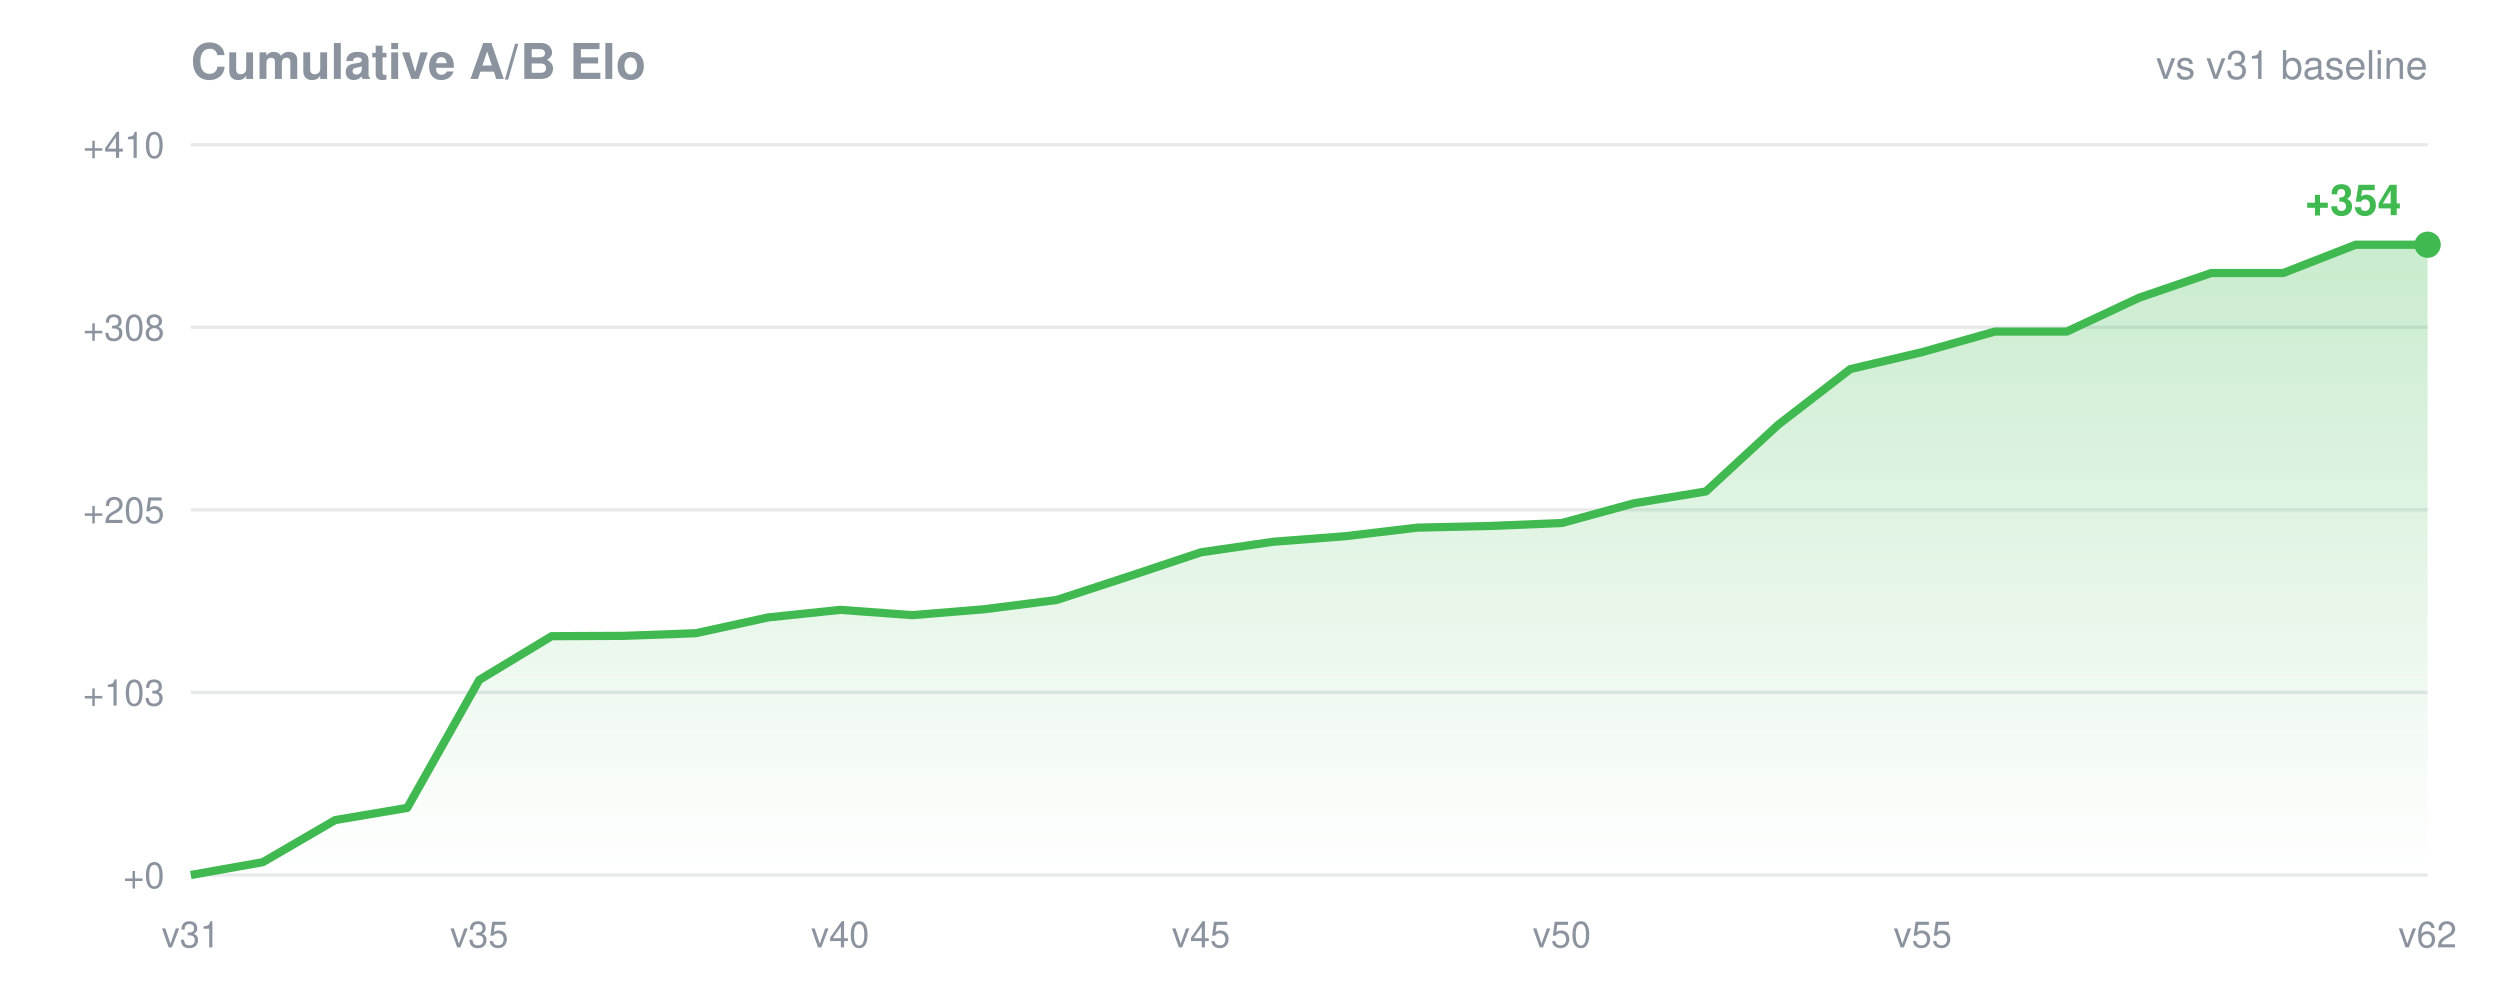
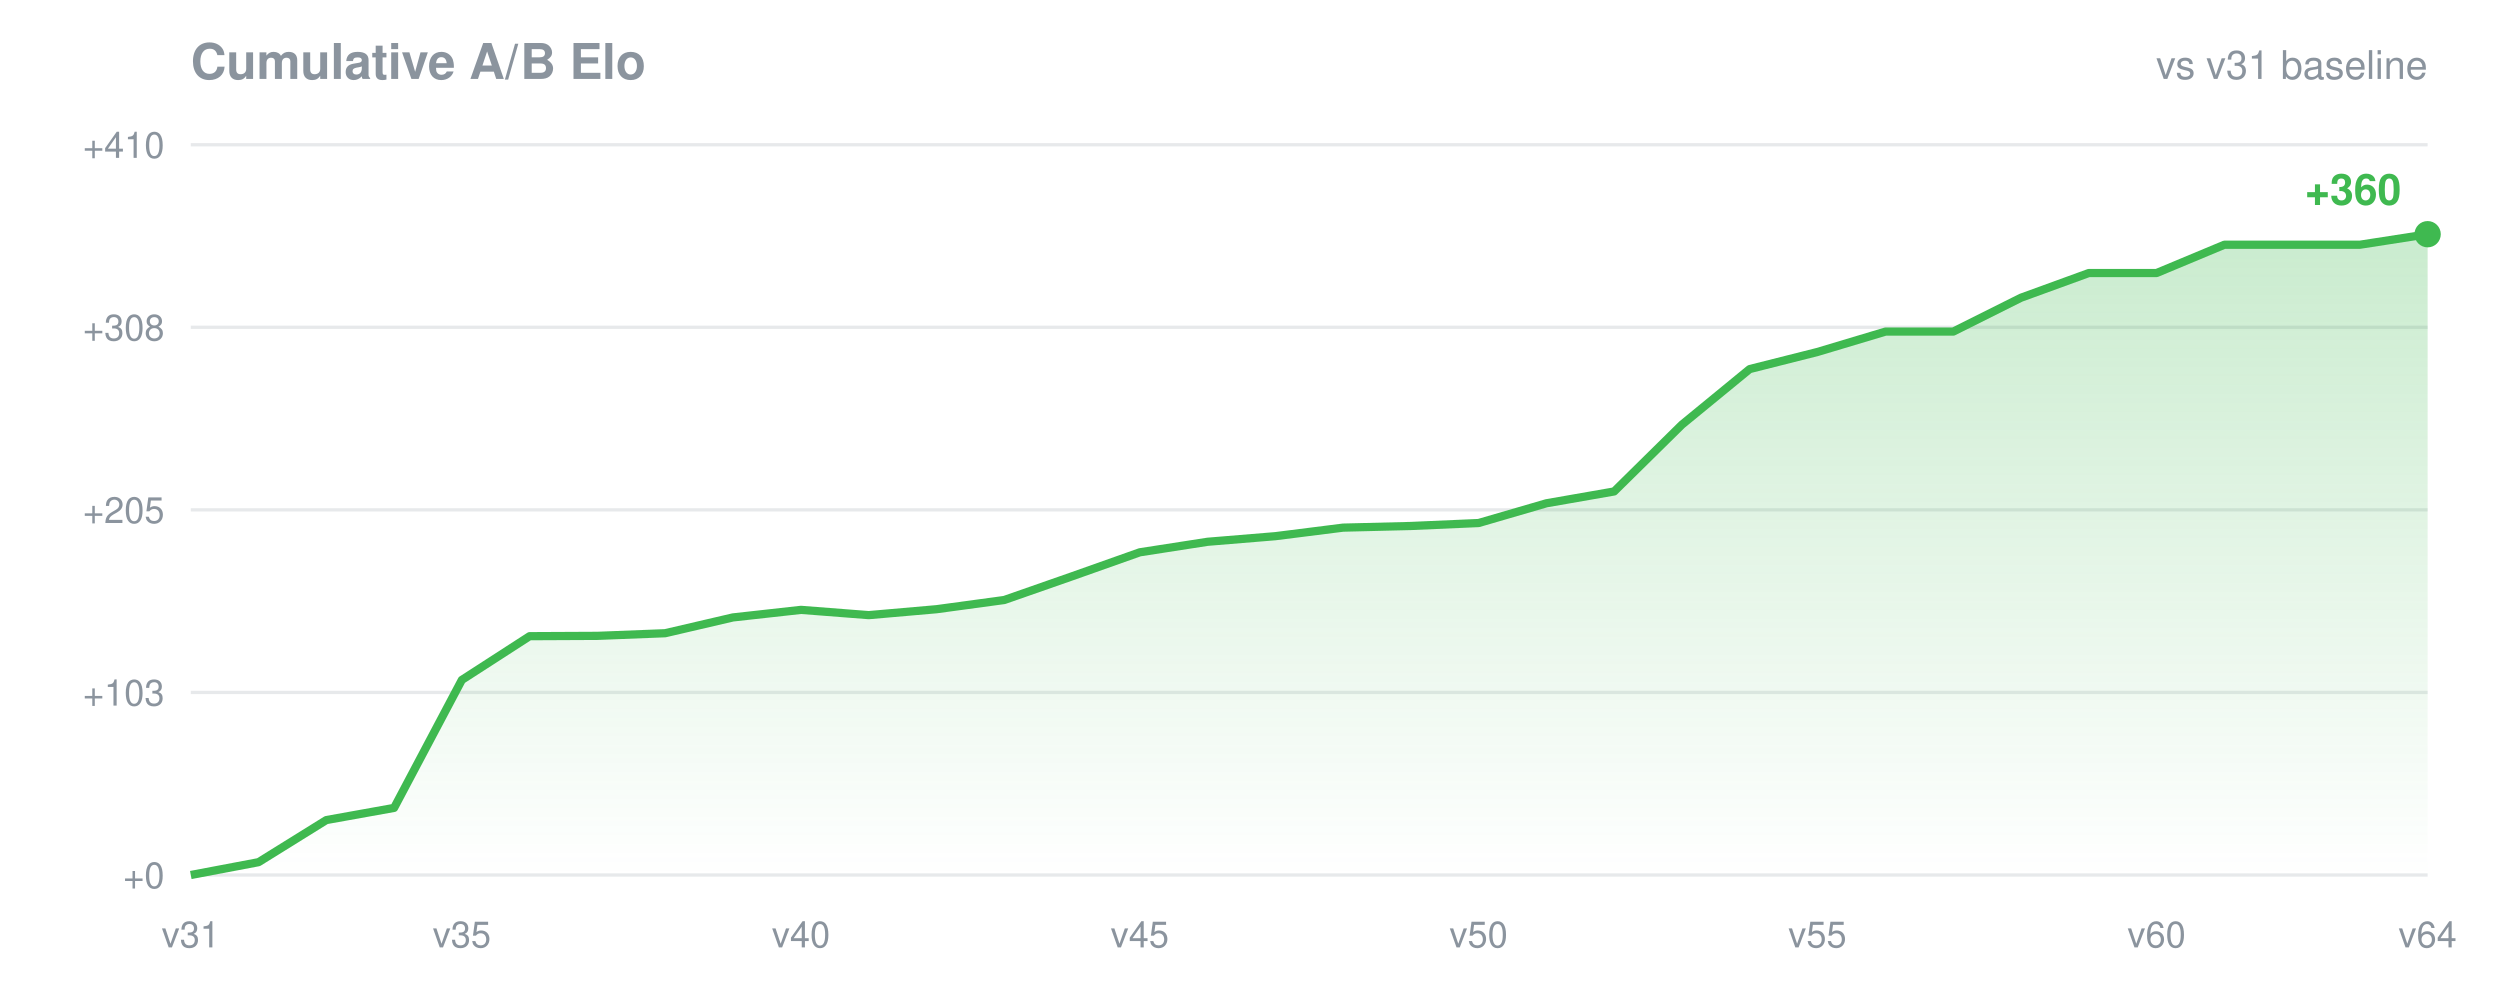
<svg xmlns="http://www.w3.org/2000/svg" width="760" height="300" viewBox="0 0 760 300" preserveAspectRatio="xMidYMid meet" font-family="-apple-system,Segoe UI,Helvetica,Arial,sans-serif">
  <defs>
    <linearGradient id="g3fb950" x1="0" y1="0" x2="0" y2="1">
      <stop offset="0" stop-color="#3fb950" stop-opacity="0.28" />
      <stop offset="1" stop-color="#3fb950" stop-opacity="0" />
    </linearGradient>
  </defs>
  <text x="58" y="24" fill="#8b949e" font-size="15" font-weight="700">Cumulative A/B Elo</text>
  <text x="738" y="24" fill="#8b949e" font-size="12" text-anchor="end">vs v31 baseline</text>
  <line x1="58" y1="266.0" x2="738" y2="266.0" stroke="#8b949e33" />
  <text x="50" y="270.0" fill="#8b949e" font-size="11" text-anchor="end">+0</text>
  <line x1="58" y1="210.5" x2="738" y2="210.5" stroke="#8b949e33" />
  <text x="50" y="214.5" fill="#8b949e" font-size="11" text-anchor="end">+103</text>
  <line x1="58" y1="155.0" x2="738" y2="155.0" stroke="#8b949e33" />
  <text x="50" y="159.0" fill="#8b949e" font-size="11" text-anchor="end">+205</text>
  <line x1="58" y1="99.5" x2="738" y2="99.5" stroke="#8b949e33" />
  <text x="50" y="103.5" fill="#8b949e" font-size="11" text-anchor="end">+308</text>
  <line x1="58" y1="44.0" x2="738" y2="44.0" stroke="#8b949e33" />
  <text x="50" y="48.0" fill="#8b949e" font-size="11" text-anchor="end">+410</text>
  <text x="58.0" y="288" fill="#8b949e" font-size="11" text-anchor="middle">v31</text>
-   <text x="145.7" y="288" fill="#8b949e" font-size="11" text-anchor="middle">v35</text>
-   <text x="255.4" y="288" fill="#8b949e" font-size="11" text-anchor="middle">v40</text>
-   <text x="365.1" y="288" fill="#8b949e" font-size="11" text-anchor="middle">v45</text>
-   <text x="474.8" y="288" fill="#8b949e" font-size="11" text-anchor="middle">v50</text>
-   <text x="584.5" y="288" fill="#8b949e" font-size="11" text-anchor="middle">v55</text>
-   <text x="738.0" y="288" fill="#8b949e" font-size="11" text-anchor="middle">v62</text>
-   <path d="M58.0,266.0 L58.0,266.0 L79.9,262.1 L101.9,249.3 L123.8,245.6 L145.7,206.7 L167.7,193.4 L189.6,193.3 L211.5,192.5 L233.5,187.7 L255.4,185.4 L277.4,187.0 L299.3,185.2 L321.2,182.4 L343.2,175.2 L365.1,167.9 L387.0,164.7 L409.0,163.0 L430.9,160.4 L452.8,159.9 L474.8,159.0 L496.7,153.0 L518.6,149.4 L540.6,129.1 L562.5,112.2 L584.5,107.0 L606.4,100.8 L628.3,100.8 L650.3,90.5 L672.2,83.0 L694.1,83.0 L716.1,74.4 L738.0,74.4 L738.0,266.0 Z" fill="url(#g3fb950)" />
-   <polyline points="58.0,266.0 79.9,262.1 101.9,249.3 123.8,245.6 145.7,206.7 167.7,193.4 189.6,193.3 211.5,192.5 233.5,187.7 255.4,185.4 277.4,187.0 299.3,185.2 321.2,182.4 343.2,175.2 365.1,167.9 387.0,164.7 409.0,163.0 430.9,160.4 452.8,159.9 474.8,159.0 496.7,153.0 518.6,149.4 540.6,129.1 562.5,112.2 584.5,107.0 606.4,100.8 628.3,100.8 650.3,90.5 672.2,83.0 694.1,83.0 716.1,74.4 738.0,74.4" fill="none" stroke="#3fb950" stroke-width="2.5" stroke-linejoin="round" />
-   <circle cx="738.0" cy="74.4" r="4" fill="#3fb950" />
-   <text x="730.0" y="65.4" fill="#3fb950" font-size="13" font-weight="700" text-anchor="end">+354</text>
+   <text x="140.4" y="288" fill="#8b949e" font-size="11" text-anchor="middle">v35</text>
+   <text x="243.5" y="288" fill="#8b949e" font-size="11" text-anchor="middle">v40</text>
+   <text x="346.5" y="288" fill="#8b949e" font-size="11" text-anchor="middle">v45</text>
+   <text x="449.5" y="288" fill="#8b949e" font-size="11" text-anchor="middle">v50</text>
+   <text x="552.5" y="288" fill="#8b949e" font-size="11" text-anchor="middle">v55</text>
+   <text x="655.6" y="288" fill="#8b949e" font-size="11" text-anchor="middle">v60</text>
+   <text x="738.0" y="288" fill="#8b949e" font-size="11" text-anchor="middle">v64</text>
+   <path d="M58.0,266.0 L58.0,266.0 L78.6,262.1 L99.2,249.3 L119.8,245.6 L140.4,206.7 L161.0,193.4 L181.6,193.3 L202.2,192.5 L222.8,187.7 L243.5,185.4 L264.1,187.0 L284.7,185.2 L305.3,182.4 L325.9,175.2 L346.5,167.9 L367.1,164.7 L387.7,163.0 L408.3,160.4 L428.9,159.9 L449.5,159.0 L470.1,153.0 L490.7,149.4 L511.3,129.1 L531.9,112.2 L552.5,107.0 L573.2,100.8 L593.8,100.8 L614.4,90.5 L635.0,83.0 L655.6,83.0 L676.2,74.4 L696.8,74.4 L717.4,74.4 L738.0,71.2 L738.0,266.0 Z" fill="url(#g3fb950)" />
+   <polyline points="58.0,266.0 78.6,262.1 99.2,249.3 119.8,245.6 140.4,206.7 161.0,193.4 181.6,193.3 202.2,192.5 222.8,187.7 243.5,185.4 264.1,187.0 284.7,185.2 305.3,182.4 325.9,175.2 346.5,167.9 367.1,164.7 387.7,163.0 408.3,160.4 428.9,159.9 449.5,159.0 470.1,153.0 490.7,149.4 511.3,129.1 531.9,112.2 552.5,107.0 573.2,100.8 593.8,100.8 614.4,90.5 635.0,83.0 655.6,83.0 676.2,74.4 696.8,74.4 717.4,74.4 738.0,71.2" fill="none" stroke="#3fb950" stroke-width="2.5" stroke-linejoin="round" />
+   <circle cx="738.0" cy="71.2" r="4" fill="#3fb950" />
+   <text x="730.0" y="62.2" fill="#3fb950" font-size="13" font-weight="700" text-anchor="end">+360</text>
</svg>
